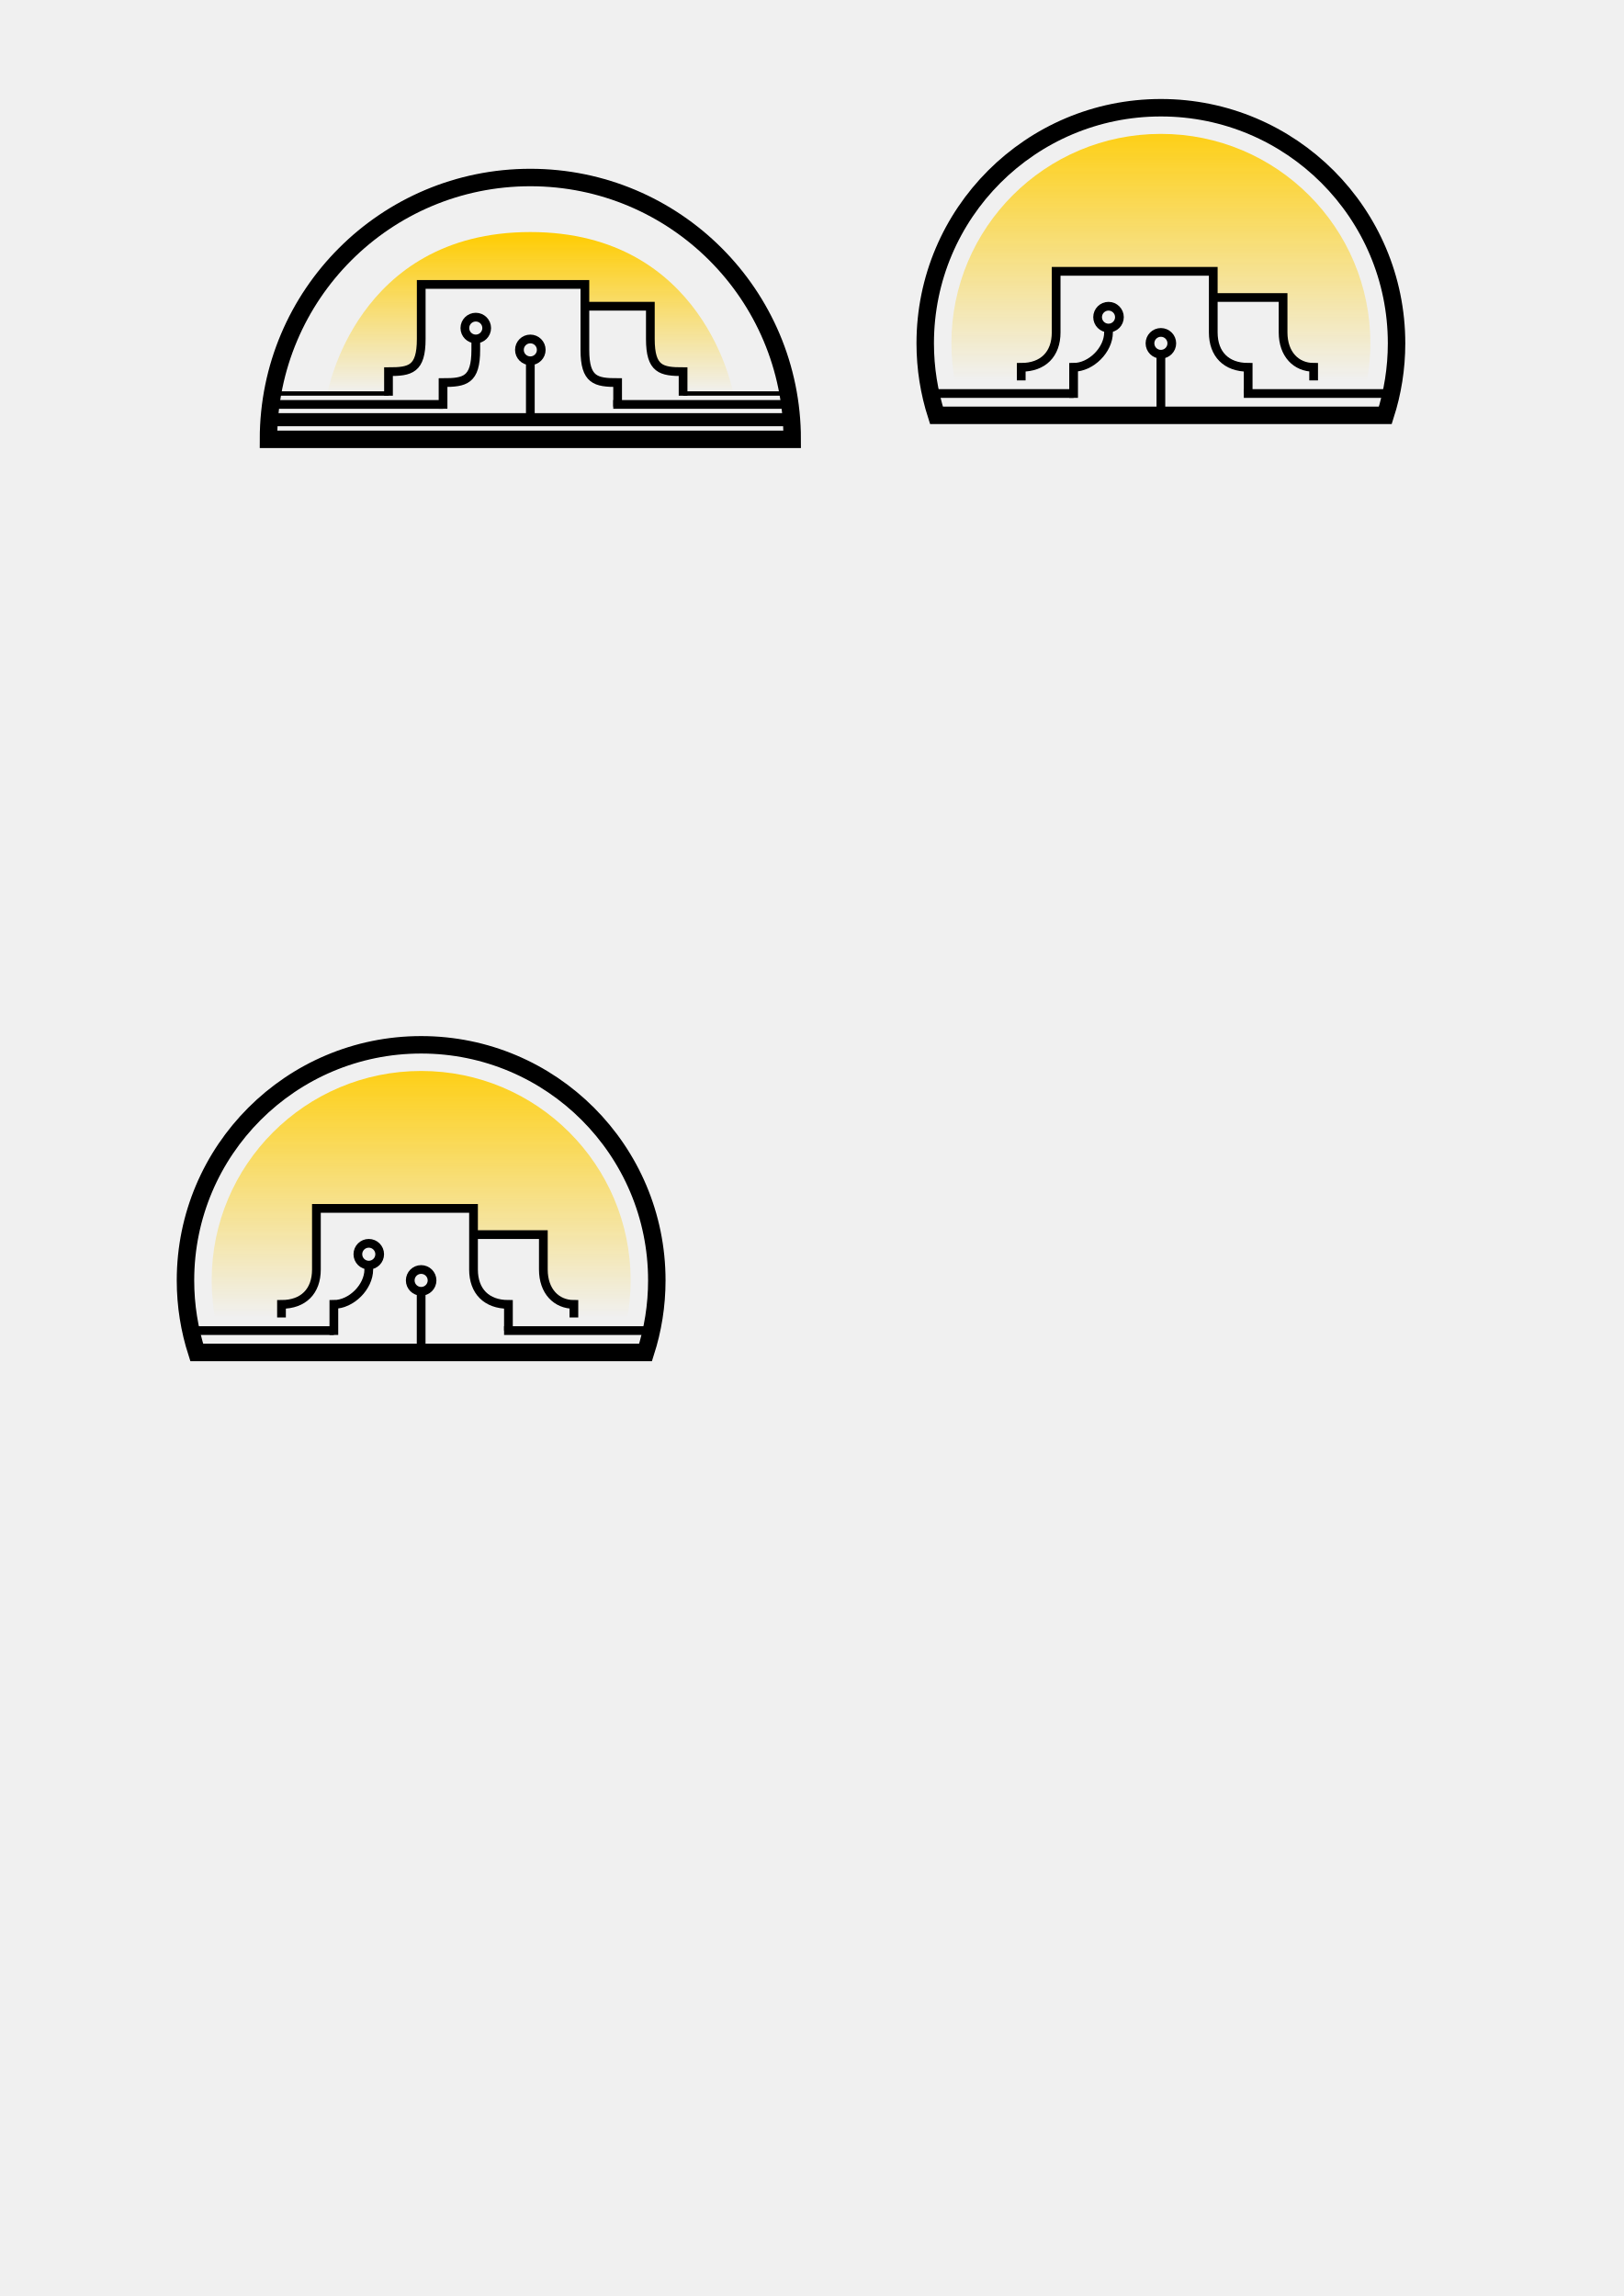
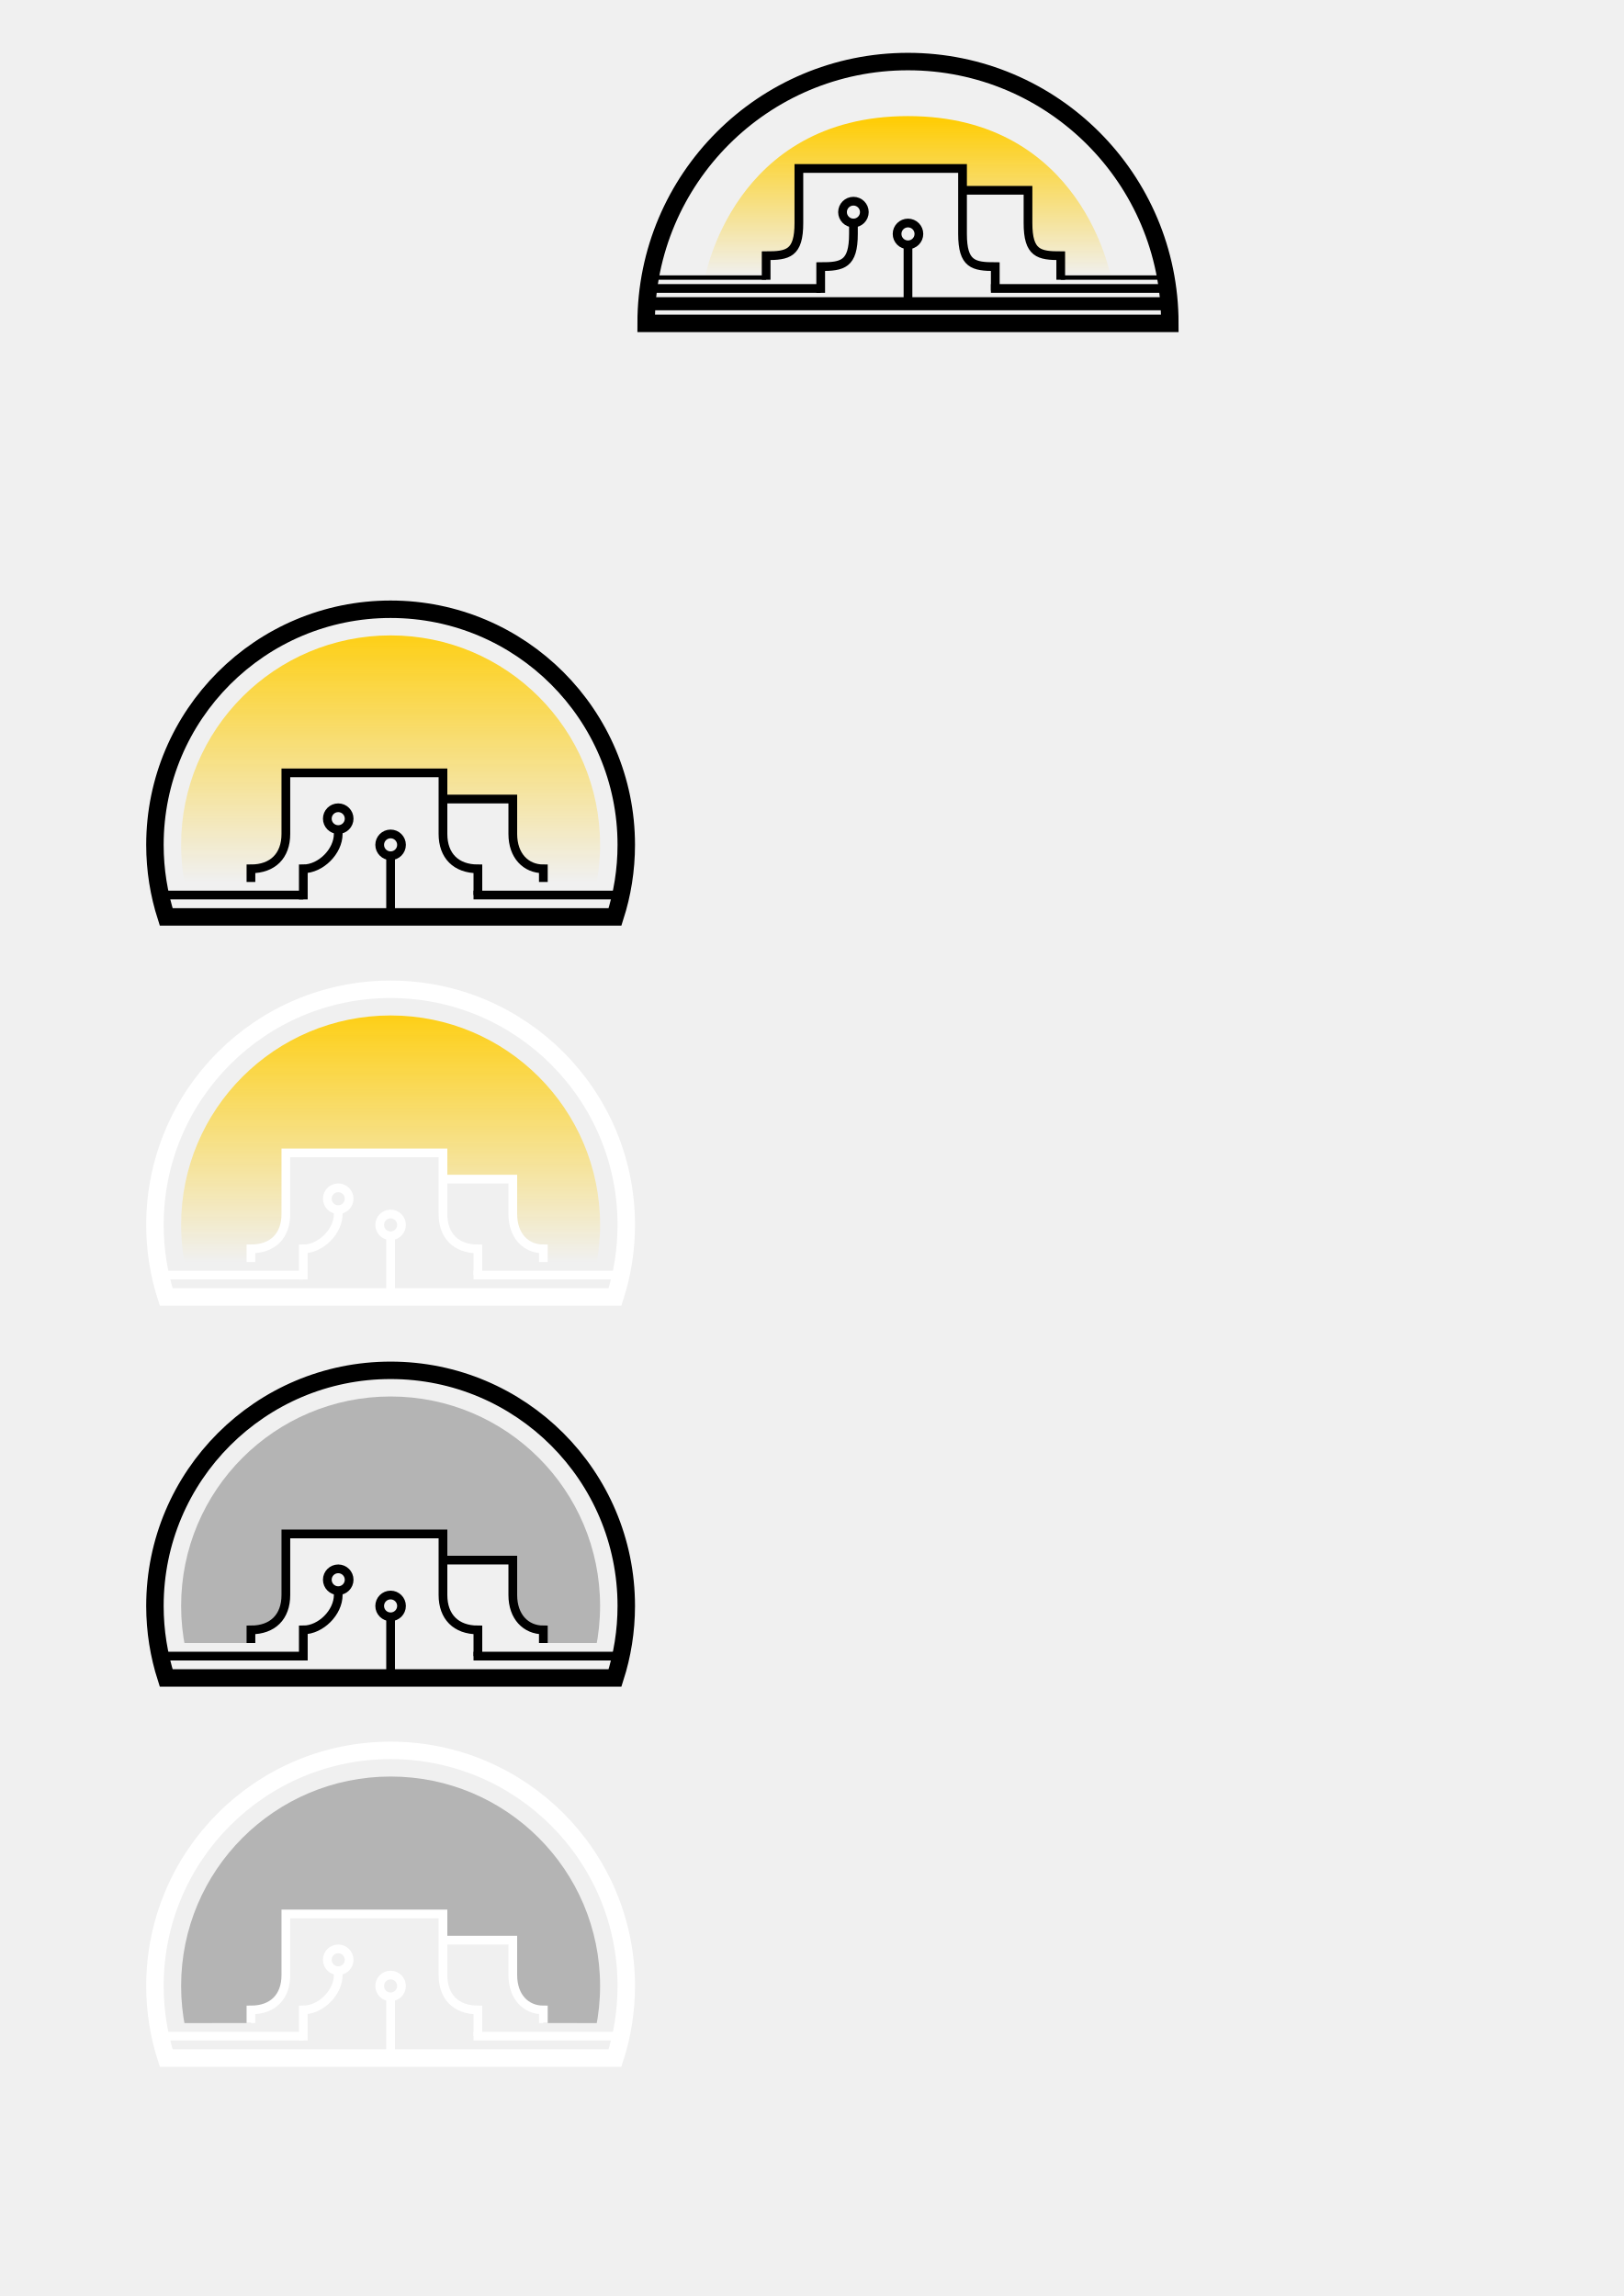
<svg xmlns="http://www.w3.org/2000/svg" xmlns:xlink="http://www.w3.org/1999/xlink" width="744.094" height="1052.362" id="svg2" version="1.1">
  <defs id="defs4">
    <linearGradient id="linearGradient5960">
      <stop style="stop-color:#ffcc00;stop-opacity:1;" offset="0" id="stop5962" />
      <stop style="stop-color:#ffcc00;stop-opacity:0;" offset="1" id="stop5964" />
    </linearGradient>
    <linearGradient id="linearGradient5333">
      <stop style="stop-color:#0c0234;stop-opacity:1;" offset="0" id="stop5351" />
      <stop style="stop-color:#536ed3;stop-opacity:1;" offset="0.3" id="stop5355" />
      <stop style="stop-color:#885f12;stop-opacity:1;" offset="1" id="stop5337" />
    </linearGradient>
    <linearGradient id="linearGradient3881">
      <stop style="stop-color:#686887;stop-opacity:0.498;" offset="0" id="stop3883" />
      <stop id="stop3885" offset="0.5" style="stop-color:#686887;stop-opacity:0.247;" />
      <stop id="stop3887" offset="1" style="stop-color:#686887;stop-opacity:0;" />
    </linearGradient>
    <linearGradient id="linearGradient3869">
      <stop id="stop3877" offset="0" style="stop-color:#686887;stop-opacity:0.498;" />
      <stop style="stop-color:#686887;stop-opacity:0.247;" offset="0.5" id="stop3879" />
      <stop style="stop-color:#686887;stop-opacity:0;" offset="1" id="stop3873" />
    </linearGradient>
    <linearGradient xlink:href="#linearGradient5333" id="linearGradient5343" x1="529.09" y1="376.847" x2="529.09" y2="496.847" gradientUnits="userSpaceOnUse" gradientTransform="translate(0.9099,0.5147226)" />
    <clipPath clipPathUnits="userSpaceOnUse" id="clipPath5813">
      <g id="g5815">
        <path style="font-size:medium;font-style:normal;font-variant:normal;font-weight:normal;font-stretch:normal;text-indent:0;text-align:start;text-decoration:none;line-height:normal;letter-spacing:normal;word-spacing:normal;text-transform:none;direction:ltr;block-progression:tb;writing-mode:lr-tb;text-anchor:start;baseline-shift:baseline;color:#000000;fill:#000000;fill-opacity:1;stroke:none;stroke-width:2;marker:none;visibility:visible;display:inline;overflow:visible;enable-background:accumulate;font-family:Sans;-inkscape-font-specification:Sans" d="m 358,425.375 0,2 0,25 c 0,4.667 -1.128,7.784 -3.156,9.812 -2.029,2.029 -5.177,3.188 -9.844,3.188 l -2,0 0,2 0,9 -53,0 0,2 53,0 2,0 2,0 0,-9.156 c 4.405,-0.315 8.075,-1.606 10.656,-4.188 C 360.628,462.06 362,457.708 362,452.375 l 0,-23 71,0 0,28 c 0,5.333 1.372,9.685 4.344,12.656 2.582,2.582 6.251,3.873 10.656,4.188 l 0,6.156 0,3 0,1 82,0 0,-4 -78,0 0,-8 0,-2 -2,0 c -4.667,0 -7.815,-1.159 -9.844,-3.188 C 438.128,465.159 437,462.042 437,457.375 l 0,-18 26,0 0,13 c 0,5.333 1.372,9.685 4.344,12.656 2.582,2.582 6.251,3.873 10.656,4.188 l 0,9.156 2,0 2,0 48,0 0,-2 -48,0 0,-9 0,-2 -2,0 c -4.667,0 -7.815,-1.159 -9.844,-3.188 C 468.128,460.159 467,457.042 467,452.375 l 0,-15 0,-2 -2,0 -28,0 0,-8 0,-2 -2,0 -75,0 -2,0 z m 27,15 c -3.842,0 -7,3.158 -7,7 0,3.144 2.127,5.815 5,6.688 l 0,3.312 c 0,4.667 -1.128,7.784 -3.156,9.812 -2.029,2.029 -5.177,3.188 -9.844,3.188 l -2,0 0,2 0,8 -78,0 0,4 78,0 2,0 2,0 0,-10.156 c 4.405,-0.315 8.075,-1.606 10.656,-4.188 C 385.628,467.06 387,462.708 387,457.375 l 0,-3.312 c 2.873,-0.873 5,-3.544 5,-6.688 0,-3.842 -3.158,-7 -7,-7 z m 0,4 c 1.681,0 3,1.319 3,3 0,1.681 -1.319,3 -3,3 -1.681,0 -3,-1.319 -3,-3 0,-1.681 1.319,-3 3,-3 z m 25,6 c -3.842,0 -7,3.158 -7,7 0,3.144 2.127,5.815 5,6.688 l 0,22.312 -118,0 0,6 240,0 0,-6 -118,0 0,-22.312 c 2.873,-0.873 5,-3.544 5,-6.688 0,-3.842 -3.158,-7 -7,-7 z m 0,4 c 1.681,0 3,1.319 3,3 0,1.681 -1.319,3 -3,3 -1.681,0 -3,-1.319 -3,-3 0,-1.681 1.319,-3 3,-3 z" id="path5817" />
      </g>
    </clipPath>
    <linearGradient xlink:href="#linearGradient5960-7" id="linearGradient3833-1" gradientUnits="userSpaceOnUse" gradientTransform="translate(15,-380)" x1="262" y1="487.362" x2="262" y2="561.362" />
    <linearGradient id="linearGradient5960-7">
      <stop style="stop-color:#ffcc00;stop-opacity:1;" offset="0" id="stop5962-4" />
      <stop style="stop-color:#ffcc00;stop-opacity:0;" offset="1" id="stop5964-0" />
    </linearGradient>
    <linearGradient id="linearGradient5960-7-8">
      <stop style="stop-color:#ffcc00;stop-opacity:1;" offset="0" id="stop5962-4-8" />
      <stop style="stop-color:#ffcc00;stop-opacity:0;" offset="1" id="stop5964-0-2" />
    </linearGradient>
    <linearGradient xlink:href="#linearGradient5960-7" id="linearGradient4173" gradientUnits="userSpaceOnUse" gradientTransform="translate(-165,-159.0128)" x1="262" y1="487.362" x2="262" y2="561.362" />
    <linearGradient xlink:href="#linearGradient5960-71" id="linearGradient4223-1" gradientUnits="userSpaceOnUse" gradientTransform="translate(-235,-446)" x1="262" y1="487.362" x2="262" y2="561.362" />
    <linearGradient id="linearGradient5960-71">
      <stop style="stop-color:#ffcc00;stop-opacity:1;" offset="0" id="stop5962-1" />
      <stop style="stop-color:#ffcc00;stop-opacity:0;" offset="1" id="stop5964-5" />
    </linearGradient>
    <linearGradient xlink:href="#linearGradient5960-2" id="linearGradient4223-9" gradientUnits="userSpaceOnUse" gradientTransform="translate(-235,-446)" x1="262" y1="487.362" x2="262" y2="561.362" />
    <linearGradient id="linearGradient5960-2">
      <stop style="stop-color:#ffcc00;stop-opacity:1;" offset="0" id="stop5962-7" />
      <stop style="stop-color:#ffcc00;stop-opacity:0;" offset="1" id="stop5964-9" />
    </linearGradient>
    <linearGradient xlink:href="#linearGradient5960-9" id="linearGradient4223-7" gradientUnits="userSpaceOnUse" gradientTransform="translate(-235,-446)" x1="262" y1="487.362" x2="262" y2="561.362" />
    <linearGradient id="linearGradient5960-9">
      <stop style="stop-color:#0054ff;stop-opacity:1;" offset="0" id="stop5962-3" />
      <stop style="stop-color:#ffda00;stop-opacity:0;" offset="1" id="stop5964-1" />
    </linearGradient>
    <linearGradient xlink:href="#linearGradient5960-2" id="linearGradient4753" x1="432" y1="57.375" x2="432" y2="182.375" gradientUnits="userSpaceOnUse" />
    <mask maskUnits="userSpaceOnUse" id="mask4776">
      <path d="m 636,165.362 a 96,96 0 1 1 -192,0 96,96 0 1 1 192,0 z" id="path4778" style="fill:#ffffff;fill-opacity:1;stroke:none" />
    </mask>
    <linearGradient xlink:href="#linearGradient5960" id="linearGradient4807" gradientUnits="userSpaceOnUse" gradientTransform="translate(-235,-446)" x1="262" y1="487.362" x2="262" y2="561.362" />
    <linearGradient xlink:href="#linearGradient5960-2" id="linearGradient4809" gradientUnits="userSpaceOnUse" x1="432" y1="57.375" x2="432" y2="182.375" />
    <linearGradient xlink:href="#linearGradient5960-2-7" id="linearGradient4809-0" gradientUnits="userSpaceOnUse" x1="432" y1="57.375" x2="432" y2="182.375" />
    <linearGradient id="linearGradient5960-2-7">
      <stop style="stop-color:#ffcc00;stop-opacity:1;" offset="0" id="stop5962-7-2" />
      <stop style="stop-color:#ffcc00;stop-opacity:0;" offset="1" id="stop5964-9-5" />
    </linearGradient>
    <mask maskUnits="userSpaceOnUse" id="mask4776-5">
      <path d="m 636,165.362 a 96,96 0 1 1 -192,0 96,96 0 1 1 192,0 z" id="path4778-2" style="fill:#ffffff;fill-opacity:1;stroke:none" />
    </mask>
+     <linearGradient xlink:href="#linearGradient5960-2-7" id="linearGradient3223" gradientUnits="userSpaceOnUse" x1="432" y1="57.375" x2="432" y2="182.375" />
+     <linearGradient xlink:href="#linearGradient5960-2-7-7" id="linearGradient3223-1" gradientUnits="userSpaceOnUse" x1="432" y1="57.375" x2="432" y2="182.375" />
+     <linearGradient id="linearGradient5960-2-7-7">
+       <stop style="stop-color:#ffcc00;stop-opacity:1;" offset="0" id="stop5962-7-2-4" />
+       <stop style="stop-color:#ffcc00;stop-opacity:0;" offset="1" id="stop5964-9-5-0" />
+     </linearGradient>
+     <mask maskUnits="userSpaceOnUse" id="mask4776-5-9">
+       <path d="m 636,165.362 a 96,96 0 1 1 -192,0 96,96 0 1 1 192,0 z" id="path4778-2-4" style="fill:#ffffff;fill-opacity:1;stroke:none" />
+     </mask>
+     <linearGradient xlink:href="#linearGradient5960-2-8" id="linearGradient4809-8" gradientUnits="userSpaceOnUse" x1="432" y1="57.375" x2="432" y2="182.375" />
+     <linearGradient id="linearGradient5960-2-8">
+       <stop style="stop-color:#ffcc00;stop-opacity:1;" offset="0" id="stop5962-7-24" />
+       <stop style="stop-color:#ffcc00;stop-opacity:0;" offset="1" id="stop5964-9-55" />
+     </linearGradient>
+     <mask maskUnits="userSpaceOnUse" id="mask4776-1">
+       <path d="m 636,165.362 a 96,96 0 1 1 -192,0 96,96 0 1 1 192,0 z" id="path4778-7" style="fill:#ffffff;fill-opacity:1;stroke:none" />
+     </mask>
+     <linearGradient xlink:href="#linearGradient5960-2-8" id="linearGradient3373" gradientUnits="userSpaceOnUse" x1="432" y1="57.375" x2="432" y2="182.375" />
+     <linearGradient xlink:href="#linearGradient5960-2-7-7" id="linearGradient3402" gradientUnits="userSpaceOnUse" x1="432" y1="57.375" x2="432" y2="182.375" />
+     <linearGradient xlink:href="#linearGradient5960-2-7" id="linearGradient3493" gradientUnits="userSpaceOnUse" x1="432" y1="57.375" x2="432" y2="182.375" />
+     <linearGradient xlink:href="#linearGradient5960-2-7-7" id="linearGradient3512" gradientUnits="userSpaceOnUse" x1="432" y1="57.375" x2="432" y2="182.375" />
+     <linearGradient xlink:href="#linearGradient5960-2-7-7" id="linearGradient3531" gradientUnits="userSpaceOnUse" x1="432" y1="57.375" x2="432" y2="182.375" />
+     <linearGradient xlink:href="#linearGradient5960-2-7" id="linearGradient3533" gradientUnits="userSpaceOnUse" x1="432" y1="57.375" x2="432" y2="182.375" />
+     <linearGradient xlink:href="#linearGradient5960-2-7-5" id="linearGradient3533-3" gradientUnits="userSpaceOnUse" x1="432" y1="57.375" x2="432" y2="182.375" />
+     <linearGradient id="linearGradient5960-2-7-5">
+       <stop style="stop-color:#ffcc00;stop-opacity:1;" offset="0" id="stop5962-7-2-1" />
+       <stop style="stop-color:#ffcc00;stop-opacity:0;" offset="1" id="stop5964-9-5-2" />
+     </linearGradient>
+     <mask maskUnits="userSpaceOnUse" id="mask4776-5-2">
+       <path d="m 636,165.362 a 96,96 0 1 1 -192,0 96,96 0 1 1 192,0 z" id="path4778-2-2" style="fill:#ffffff;fill-opacity:1;stroke:none" />
+     </mask>
+     <linearGradient xlink:href="#linearGradient5960-2-7-7-4" id="linearGradient3531-6" gradientUnits="userSpaceOnUse" x1="432" y1="57.375" x2="432" y2="182.375" />
+     <linearGradient id="linearGradient5960-2-7-7-4">
+       <stop style="stop-color:#ffcc00;stop-opacity:1;" offset="0" id="stop5962-7-2-4-0" />
+       <stop style="stop-color:#ffcc00;stop-opacity:0;" offset="1" id="stop5964-9-5-0-7" />
+     </linearGradient>
+     <mask maskUnits="userSpaceOnUse" id="mask4776-5-9-0">
+       <path d="m 636,165.362 a 96,96 0 1 1 -192,0 96,96 0 1 1 192,0 z" id="path4778-2-4-3" style="fill:#ffffff;fill-opacity:1;stroke:none" />
+     </mask>
+     <linearGradient xlink:href="#linearGradient5960-2-7-7" id="linearGradient4576" gradientUnits="userSpaceOnUse" x1="432" y1="57.375" x2="432" y2="182.375" />
+     <linearGradient xlink:href="#linearGradient5960-2-7" id="linearGradient4578" gradientUnits="userSpaceOnUse" x1="432" y1="57.375" x2="432" y2="182.375" />
  </defs>
  <g id="layer4" style="display:none">
    <path style="fill:#ffffff;fill-opacity:1;stroke:none;display:inline" d="m 310.601,423.518 -240.774,0 c 0,-66.488 53.899,-120.387 120.387,-120.387 66.488,0 120.387,53.899 120.387,120.387 z" id="path4159" />
  </g>
  <g id="layer5" style="display:none">
    <path style="fill:url(#linearGradient4173);fill-opacity:1;stroke:none;display:inline" d="m 97,402.349 c 0,0 13,-74 93,-74 80,0 93,74 93,74 l -23,0 0,-10 c -10,0 -15,0 -15,-14 l 0,-16 -30,0 0,-10 -75,0 0,26 c 0,14 -5,14 -15,14 l 0,10 z" id="path3932-8-9" />
  </g>
  <g id="layer2" style="display:inline">
-     <g id="g4792" transform="translate(123.0366,64.99998)">
+     <g id="g4792" transform="translate(296.103,11.85374)">
      <path id="path3932-8" d="m 27,115.362 c 0,0 13,-74 93,-74 80,0 93,74 93,74 l -23,0 0,-10 c -10,0 -15,0 -15,-14 l 0,-16 -30,0 0,-10 -75,0 0,26 c 0,14 -5,14 -15,14 l 0,10 z" style="fill:url(#linearGradient4807);fill-opacity:1;stroke:none;display:inline" />
      <path id="path3932" d="m 240,136.362 -240,0 C 0,70.088 53.726,16.362 120,16.362 c 66.274,0 120,53.726 120,120 z" style="fill:none;stroke:#000000;stroke-width:8;stroke-miterlimit:4;stroke-opacity:1;stroke-dasharray:none" />
      <path id="path3766" d="m 55,115.362 -55,0" style="fill:none;stroke:#000000;stroke-width:2;stroke-linecap:butt;stroke-linejoin:miter;stroke-miterlimit:4;stroke-opacity:1;stroke-dasharray:none" />
      <path id="path3766-1" d="m 80,120.362 -80,-1e-5" style="fill:none;stroke:#000000;stroke-width:4;stroke-linecap:butt;stroke-linejoin:miter;stroke-miterlimit:4;stroke-opacity:1;stroke-dasharray:none" />
      <path id="path3766-1-4" d="m 240,120.362 -82,1e-5" style="fill:none;stroke:#000000;stroke-width:4;stroke-linecap:butt;stroke-linejoin:miter;stroke-miterlimit:4;stroke-opacity:1;stroke-dasharray:none" />
      <path id="path3766-1-4-0" d="m 240,127.362 -240,0" style="fill:none;stroke:#000000;stroke-width:6;stroke-linecap:butt;stroke-linejoin:miter;stroke-miterlimit:4;stroke-opacity:1;stroke-dasharray:none" />
      <path id="path3772" d="m 160,121.362 0,-11 c -10,0 -15,-1 -15,-15 l 0,-30 -75,0 0,25 c 0,14 -5,15 -15,15 l 0,11" style="fill:none;stroke:#000000;stroke-width:4;stroke-linecap:butt;stroke-linejoin:miter;stroke-miterlimit:4;stroke-opacity:1;stroke-dasharray:none" />
      <path id="path2996" d="m 95,90.362 0,5 c 0,14 -5,15 -15,15 l 0,12" style="fill:none;stroke:#000000;stroke-width:4;stroke-linecap:butt;stroke-linejoin:miter;stroke-miterlimit:4;stroke-opacity:1;stroke-dasharray:none" />
      <path id="path2996-7" d="m 120,126.362 0,-27" style="fill:none;stroke:#000000;stroke-width:4;stroke-linecap:butt;stroke-linejoin:miter;stroke-miterlimit:4;stroke-opacity:1;stroke-dasharray:none" />
      <path transform="translate(-307.5,-354.5)" d="m 407.5,439.862 c 0,2.761 -2.239,5 -5,5 -2.761,0 -5,-2.239 -5,-5 0,-2.761 2.239,-5 5,-5 2.761,0 5,2.239 5,5 z" id="path3868" style="fill:none;stroke:#000000;stroke-width:4;stroke-miterlimit:4;stroke-opacity:1;stroke-dasharray:none" />
      <path transform="translate(-282.5,-344.5)" d="m 407.5,439.862 c 0,2.761 -2.239,5 -5,5 -2.761,0 -5,-2.239 -5,-5 0,-2.761 2.239,-5 5,-5 2.761,0 5,2.239 5,5 z" id="path3868-9" style="fill:none;stroke:#000000;stroke-width:4;stroke-miterlimit:4;stroke-opacity:1;stroke-dasharray:none" />
      <path id="path3772-8" d="m 190,116.362 0,-11 c -10,0 -15,-1 -15,-15 l 0,-15 -30,-1e-5" style="fill:none;stroke:#000000;stroke-width:4;stroke-linecap:butt;stroke-linejoin:miter;stroke-miterlimit:4;stroke-opacity:1;stroke-dasharray:none" />
      <path id="path4115" d="m 240,115.362 -50,1e-5" style="fill:none;stroke:#000000;stroke-width:2;stroke-linecap:butt;stroke-linejoin:miter;stroke-miterlimit:4;stroke-opacity:1;stroke-dasharray:none" />
    </g>
-     <g id="g4780" transform="translate(90,24.00001)">
-       <path transform="translate(-98,-32.00001)" mask="url(#mask4776)" id="path4714" d="m 540,57.375 c -59.647,0 -108,48.353 -108,108 0,5.789 0.467,11.457 1.344,17 L 476,182.362 l 0,-6 c 10,0 16,-6 16,-16 l 0,-28 72,0 0,12 32,0 0,16 c 0,10 6,16 14,16 l 0,6 36.656,0.013 c 0.877,-5.543 1.344,-11.211 1.344,-17 0,-59.647 -48.353,-108 -108,-108 z" style="fill:url(#linearGradient4809);fill-opacity:1;stroke:none" />
-       <path id="path4347" d="m 442,25.375 c -59.647,0 -108,48.353 -108,108 0,11.519 1.817,22.591 5.156,33 l 205.688,0 C 548.183,155.966 550,144.894 550,133.375 550,73.728 501.647,25.375 442,25.375 z" style="fill:none;stroke:#000000;stroke-width:8;stroke-linecap:butt;stroke-miterlimit:4;stroke-opacity:1" />
-       <path id="path3766-1-5" d="m 402,156.362 -68,-1e-5" style="fill:none;stroke:#000000;stroke-width:4;stroke-linecap:butt;stroke-linejoin:miter;stroke-miterlimit:4;stroke-opacity:1;stroke-dasharray:none;display:inline" />
-       <path id="path3766-1-4-02" d="m 550,156.362 -70,1e-5" style="fill:none;stroke:#000000;stroke-width:4;stroke-linecap:butt;stroke-linejoin:miter;stroke-miterlimit:4;stroke-opacity:1;stroke-dasharray:none;display:inline" />
-       <path id="path3772-6" d="m 482,156.362 0,-12 c -10,0 -16,-6 -16,-16 l 0,-28 -72,0 0,28 c 0,10 -6,16 -16,16 l 0,6" style="fill:none;stroke:#000000;stroke-width:4;stroke-linecap:butt;stroke-linejoin:miter;stroke-miterlimit:4;stroke-opacity:1;stroke-dasharray:none;display:inline" />
-       <path id="path2996-0" d="m 418,126.362 0,2 c 0,8 -8,16 -16,16 l 0,14" style="fill:none;stroke:#000000;stroke-width:4;stroke-linecap:butt;stroke-linejoin:miter;stroke-miterlimit:4;stroke-opacity:1;stroke-dasharray:none;display:inline" />
-       <path id="path2996-7-2" d="m 442,163.362 0,-25" style="fill:none;stroke:#000000;stroke-width:4;stroke-linecap:butt;stroke-linejoin:miter;stroke-miterlimit:4;stroke-opacity:1;stroke-dasharray:none;display:inline" />
-       <path transform="translate(15.5,-318.5)" d="m 407.5,439.862 c 0,2.761 -2.239,5 -5,5 -2.761,0 -5,-2.239 -5,-5 0,-2.761 2.239,-5 5,-5 2.761,0 5,2.239 5,5 z" id="path3868-4" style="fill:none;stroke:#000000;stroke-width:4;stroke-miterlimit:4;stroke-opacity:1;stroke-dasharray:none;display:inline" />
-       <path transform="translate(39.5,-306.5)" d="m 407.5,439.862 c 0,2.761 -2.239,5 -5,5 -2.761,0 -5,-2.239 -5,-5 0,-2.761 2.239,-5 5,-5 2.761,0 5,2.239 5,5 z" id="path3868-9-8" style="fill:none;stroke:#000000;stroke-width:4;stroke-miterlimit:4;stroke-opacity:1;stroke-dasharray:none;display:inline" />
-       <path id="path3772-8-6" d="m 512,150.362 0,-6 c -8,0 -14,-6 -14,-16 l 0,-16 -31,0" style="fill:none;stroke:#000000;stroke-width:4;stroke-linecap:butt;stroke-linejoin:miter;stroke-miterlimit:4;stroke-opacity:1;stroke-dasharray:none;display:inline" />
-     </g>
-     <g style="display:inline" id="g4780-1" transform="translate(-249,453.5077)">
-       <path transform="translate(-98,-32.00001)" mask="url(#mask4776-5)" id="path4714-4" d="m 540,57.375 c -59.647,0 -108,48.353 -108,108 0,5.789 0.467,11.457 1.344,17 L 476,182.362 l 0,-6 c 10,0 16,-6 16,-16 l 0,-28 72,0 0,12 32,0 0,16 c 0,10 6,16 14,16 l 0,6 36.656,0.013 c 0.877,-5.543 1.344,-11.211 1.344,-17 0,-59.647 -48.353,-108 -108,-108 z" style="fill:url(#linearGradient4809-0);fill-opacity:1;stroke:none" />
-       <path id="path4347-8" d="m 442,25.375 c -59.647,0 -108,48.353 -108,108 0,11.519 1.817,22.591 5.156,33 l 205.688,0 C 548.183,155.966 550,144.894 550,133.375 550,73.728 501.647,25.375 442,25.375 z" style="fill:none;stroke:#000000;stroke-width:8;stroke-linecap:butt;stroke-miterlimit:4;stroke-opacity:1" />
-       <path id="path3766-1-5-6" d="m 402,156.362 -68,-1e-5" style="fill:none;stroke:#000000;stroke-width:4;stroke-linecap:butt;stroke-linejoin:miter;stroke-miterlimit:4;stroke-opacity:1;stroke-dasharray:none;display:inline" />
-       <path id="path3766-1-4-02-4" d="m 550,156.362 -70,1e-5" style="fill:none;stroke:#000000;stroke-width:4;stroke-linecap:butt;stroke-linejoin:miter;stroke-miterlimit:4;stroke-opacity:1;stroke-dasharray:none;display:inline" />
-       <path id="path3772-6-6" d="m 482,156.362 0,-12 c -10,0 -16,-6 -16,-16 l 0,-28 -72,0 0,28 c 0,10 -6,16 -16,16 l 0,6" style="fill:none;stroke:#000000;stroke-width:4;stroke-linecap:butt;stroke-linejoin:miter;stroke-miterlimit:4;stroke-opacity:1;stroke-dasharray:none;display:inline" />
-       <path id="path2996-0-8" d="m 418,126.362 0,2 c 0,8 -8,16 -16,16 l 0,14" style="fill:none;stroke:#000000;stroke-width:4;stroke-linecap:butt;stroke-linejoin:miter;stroke-miterlimit:4;stroke-opacity:1;stroke-dasharray:none;display:inline" />
-       <path id="path2996-7-2-9" d="m 442,163.362 0,-25" style="fill:none;stroke:#000000;stroke-width:4;stroke-linecap:butt;stroke-linejoin:miter;stroke-miterlimit:4;stroke-opacity:1;stroke-dasharray:none;display:inline" />
-       <path transform="translate(15.5,-318.5)" d="m 407.5,439.862 c 0,2.761 -2.239,5 -5,5 -2.761,0 -5,-2.239 -5,-5 0,-2.761 2.239,-5 5,-5 2.761,0 5,2.239 5,5 z" id="path3868-4-8" style="fill:none;stroke:#000000;stroke-width:4;stroke-miterlimit:4;stroke-opacity:1;stroke-dasharray:none;display:inline" />
-       <path transform="translate(39.5,-306.5)" d="m 407.5,439.862 c 0,2.761 -2.239,5 -5,5 -2.761,0 -5,-2.239 -5,-5 0,-2.761 2.239,-5 5,-5 2.761,0 5,2.239 5,5 z" id="path3868-9-8-3" style="fill:none;stroke:#000000;stroke-width:4;stroke-miterlimit:4;stroke-opacity:1;stroke-dasharray:none;display:inline" />
-       <path id="path3772-8-6-5" d="m 512,150.362 0,-6 c -8,0 -14,-6 -14,-16 l 0,-16 -31,0" style="fill:none;stroke:#000000;stroke-width:4;stroke-linecap:butt;stroke-linejoin:miter;stroke-miterlimit:4;stroke-opacity:1;stroke-dasharray:none;display:inline" />
-     </g>
+     <g id="g4519" transform="translate(0,9.654571)">
+       <g transform="translate(1e-4,-335.2056)" id="g3431">
+         <path style="fill:url(#linearGradient4576);fill-opacity:1;stroke:none" d="m 540,57.375 c -59.647,0 -108,48.353 -108,108 0,5.789 0.467,11.457 1.344,17 L 476,182.362 l 0,-6 c 10,0 16,-6 16,-16 l 0,-28 72,0 0,12 32,0 0,16 c 0,10 6,16 14,16 l 0,6 36.656,0.013 c 0.877,-5.543 1.344,-11.211 1.344,-17 0,-59.647 -48.353,-108 -108,-108 z" id="path4714-4-8" mask="url(#mask4776-5-9)" transform="translate(-361,721.6184)" />
+         <path style="fill:none;stroke:#ffffff;stroke-width:8;stroke-linecap:butt;stroke-miterlimit:4;stroke-opacity:1" d="m 179,778.993 c -59.647,0 -108,48.353 -108,108 0,11.519 1.817,22.591 5.156,33 l 205.688,0 c 3.34,-10.409 5.156,-21.481 5.156,-33 0,-59.647 -48.353,-108 -108,-108 z" id="path4347-8-5" />
+         <path style="fill:none;stroke:#ffffff;stroke-width:4;stroke-linecap:butt;stroke-linejoin:miter;stroke-miterlimit:4;stroke-opacity:1;stroke-dasharray:none;display:inline" d="m 139,909.981 -68,-10e-6" id="path3766-1-5-6-7" />
+         <path style="fill:none;stroke:#ffffff;stroke-width:4;stroke-linecap:butt;stroke-linejoin:miter;stroke-miterlimit:4;stroke-opacity:1;stroke-dasharray:none;display:inline" d="m 287,909.981 -70,10e-6" id="path3766-1-4-02-4-6" />
+         <path style="fill:none;stroke:#ffffff;stroke-width:4;stroke-linecap:butt;stroke-linejoin:miter;stroke-miterlimit:4;stroke-opacity:1;stroke-dasharray:none;display:inline" d="m 219,909.981 0,-12 c -10,0 -16,-6 -16,-16 l 0,-28 -72,0 0,28 c 0,10 -6,16 -16,16 l 0,6" id="path3772-6-6-1" />
+         <path style="fill:none;stroke:#ffffff;stroke-width:4;stroke-linecap:butt;stroke-linejoin:miter;stroke-miterlimit:4;stroke-opacity:1;stroke-dasharray:none;display:inline" d="m 155,879.981 0,2 c 0,8 -8,16 -16,16 l 0,14" id="path2996-0-8-8" />
+         <path style="fill:none;stroke:#ffffff;stroke-width:4;stroke-linecap:butt;stroke-linejoin:miter;stroke-miterlimit:4;stroke-opacity:1;stroke-dasharray:none;display:inline" d="m 179,916.981 0,-25" id="path2996-7-2-9-9" />
+         <path style="fill:none;stroke:#ffffff;stroke-width:4;stroke-miterlimit:4;stroke-opacity:1;stroke-dasharray:none;display:inline" id="path3868-4-8-2" d="m 407.5,439.862 c 0,2.761 -2.239,5 -5,5 -2.761,0 -5,-2.239 -5,-5 0,-2.761 2.239,-5 5,-5 2.761,0 5,2.239 5,5 z" transform="translate(-247.5,435.1184)" />
+         <path style="fill:none;stroke:#ffffff;stroke-width:4;stroke-miterlimit:4;stroke-opacity:1;stroke-dasharray:none;display:inline" id="path3868-9-8-3-7" d="m 407.5,439.862 c 0,2.761 -2.239,5 -5,5 -2.761,0 -5,-2.239 -5,-5 0,-2.761 2.239,-5 5,-5 2.761,0 5,2.239 5,5 z" transform="translate(-223.5,447.1184)" />
+         <path style="fill:none;stroke:#ffffff;stroke-width:4;stroke-linecap:butt;stroke-linejoin:miter;stroke-miterlimit:4;stroke-opacity:1;stroke-dasharray:none;display:inline" d="m 249,903.981 0,-6 c -8,0 -14,-6 -14,-16 l 0,-16 -31,0" id="path3772-8-6-5-9" />
+       </g>
+       <flowRoot transform="matrix(0.894911,0,0,0.894911,116.8324,104.2568)" style="font-size:40px;font-style:normal;font-weight:normal;line-height:125%;letter-spacing:0px;word-spacing:0px;fill:#ffffff;fill-opacity:1;stroke:#ffffff;font-family:Sans" id="flowRoot4011-5" xml:space="preserve">
+         <flowRegion id="flowRegion4013-4">
+           <rect style="fill:#ffffff;stroke:#ffffff" y="402.362" x="221.5" height="227.373" width="456.788" id="rect4015-3" />
+         </flowRegion>
+         <flowPara style="font-size:54px;font-style:normal;font-variant:normal;font-weight:bold;font-stretch:normal;line-height:90%;letter-spacing:-1px;word-spacing:0px;fill:#ffffff;stroke:#ffffff;font-family:Consolas;-inkscape-font-specification:Consolas Bold" id="flowPara4017-1">Mesa</flowPara>
+         <flowPara id="flowPara4021-2" style="font-size:54px;font-style:normal;font-variant:normal;font-weight:bold;font-stretch:normal;line-height:90%;letter-spacing:-1px;word-spacing:0px;fill:#ffffff;stroke:#ffffff;font-family:Consolas;-inkscape-font-specification:Consolas Bold">Robotics</flowPara>
+         <flowPara id="flowPara4019-3" style="font-size:54px;font-style:normal;font-variant:normal;font-weight:bold;font-stretch:normal;line-height:90%;letter-spacing:-1px;word-spacing:0px;fill:#ffffff;stroke:#ffffff;font-family:Consolas;-inkscape-font-specification:Consolas Bold">Organization</flowPara>
+       </flowRoot>
+     </g>
+     <g id="g4557">
+       <g transform="translate(1e-4,0)" id="g4488">
+         <path style="fill:#000000;fill-opacity:0.251;stroke:none" d="m 540,57.375 c -59.647,0 -108,48.353 -108,108 0,5.789 0.467,11.457 1.344,17 L 476,182.362 l 0,-6 c 10,0 16,-6 16,-16 l 0,-28 72,0 0,12 32,0 0,16 c 0,10 6,16 14,16 l 0,6 36.656,0.013 c 0.877,-5.543 1.344,-11.211 1.344,-17 0,-59.647 -48.353,-108 -108,-108 z" id="path4714-4-8-0" mask="url(#mask4776-5-9-0)" transform="translate(-361,744.904)" />
+         <path style="fill:none;stroke:#ffffff;stroke-width:8;stroke-linecap:butt;stroke-miterlimit:4;stroke-opacity:1" d="m 179,802.279 c -59.647,0 -108,48.353 -108,108 0,11.519 1.817,22.591 5.156,33 l 205.688,0 c 3.34,-10.409 5.156,-21.481 5.156,-33 0,-59.647 -48.353,-108 -108,-108 z" id="path4347-8-5-0" />
+         <path style="fill:none;stroke:#ffffff;stroke-width:4;stroke-linecap:butt;stroke-linejoin:miter;stroke-miterlimit:4;stroke-opacity:1;stroke-dasharray:none;display:inline" d="m 139,933.266 -68,-10e-6" id="path3766-1-5-6-7-5" />
+         <path style="fill:none;stroke:#ffffff;stroke-width:4;stroke-linecap:butt;stroke-linejoin:miter;stroke-miterlimit:4;stroke-opacity:1;stroke-dasharray:none;display:inline" d="m 287,933.266 -70,10e-6" id="path3766-1-4-02-4-6-3" />
+         <path style="fill:none;stroke:#ffffff;stroke-width:4;stroke-linecap:butt;stroke-linejoin:miter;stroke-miterlimit:4;stroke-opacity:1;stroke-dasharray:none;display:inline" d="m 219,933.266 0,-12 c -10,0 -16,-6 -16,-16 l 0,-28 -72,0 0,28 c 0,10 -6,16 -16,16 l 0,6" id="path3772-6-6-1-1" />
+         <path style="fill:none;stroke:#ffffff;stroke-width:4;stroke-linecap:butt;stroke-linejoin:miter;stroke-miterlimit:4;stroke-opacity:1;stroke-dasharray:none;display:inline" d="m 155,903.266 0,2 c 0,8 -8,16 -16,16 l 0,14" id="path2996-0-8-8-0" />
+         <path style="fill:none;stroke:#ffffff;stroke-width:4;stroke-linecap:butt;stroke-linejoin:miter;stroke-miterlimit:4;stroke-opacity:1;stroke-dasharray:none;display:inline" d="m 179,940.266 0,-25" id="path2996-7-2-9-9-6" />
+         <path style="fill:none;stroke:#ffffff;stroke-width:4;stroke-miterlimit:4;stroke-opacity:1;stroke-dasharray:none;display:inline" id="path3868-4-8-2-7" d="m 407.5,439.862 c 0,2.761 -2.239,5 -5,5 -2.761,0 -5,-2.239 -5,-5 0,-2.761 2.239,-5 5,-5 2.761,0 5,2.239 5,5 z" transform="translate(-247.5,458.404)" />
+         <path style="fill:none;stroke:#ffffff;stroke-width:4;stroke-miterlimit:4;stroke-opacity:1;stroke-dasharray:none;display:inline" id="path3868-9-8-3-7-5" d="m 407.5,439.862 c 0,2.761 -2.239,5 -5,5 -2.761,0 -5,-2.239 -5,-5 0,-2.761 2.239,-5 5,-5 2.761,0 5,2.239 5,5 z" transform="translate(-223.5,470.404)" />
+         <path style="fill:none;stroke:#ffffff;stroke-width:4;stroke-linecap:butt;stroke-linejoin:miter;stroke-miterlimit:4;stroke-opacity:1;stroke-dasharray:none;display:inline" d="m 249,927.266 0,-6 c -8,0 -14,-6 -14,-16 l 0,-16 -31,0" id="path3772-8-6-5-9-0" />
+       </g>
+       <flowRoot transform="matrix(0.894911,0,0,0.894911,116.8324,462.748)" style="font-size:40px;font-style:normal;font-weight:normal;line-height:125%;letter-spacing:0px;word-spacing:0px;fill:#ffffff;fill-opacity:1;stroke:#ffffff;display:inline;font-family:Sans" id="flowRoot4011-5-0" xml:space="preserve">
+         <flowRegion id="flowRegion4013-4-4">
+           <rect style="fill:#ffffff;stroke:#ffffff" y="402.362" x="221.5" height="227.373" width="456.788" id="rect4015-3-5" />
+         </flowRegion>
+         <flowPara style="font-size:54px;font-style:normal;font-variant:normal;font-weight:bold;font-stretch:normal;line-height:90%;letter-spacing:-1px;word-spacing:0px;fill:#ffffff;stroke:#ffffff;font-family:Consolas;-inkscape-font-specification:Consolas Bold" id="flowPara4017-1-4">Mesa</flowPara>
+         <flowPara id="flowPara4021-2-9" style="font-size:54px;font-style:normal;font-variant:normal;font-weight:bold;font-stretch:normal;line-height:90%;letter-spacing:-1px;word-spacing:0px;fill:#ffffff;stroke:#ffffff;font-family:Consolas;-inkscape-font-specification:Consolas Bold">Robotics</flowPara>
+         <flowPara id="flowPara4019-3-5" style="font-size:54px;font-style:normal;font-variant:normal;font-weight:bold;font-stretch:normal;line-height:90%;letter-spacing:-1px;word-spacing:0px;fill:#ffffff;stroke:#ffffff;font-family:Consolas;-inkscape-font-specification:Consolas Bold">Organization</flowPara>
+       </flowRoot>
+     </g>
+     <g id="g4538" transform="translate(0,-9.654587)">
+       <g transform="translate(1e-4,0)" id="g4476">
+         <path style="fill:#000000;fill-opacity:0.251;stroke:none" d="m 540,57.375 c -59.647,0 -108,48.353 -108,108 0,5.789 0.467,11.457 1.344,17 L 476,182.362 l 0,-6 c 10,0 16,-6 16,-16 l 0,-28 72,0 0,12 32,0 0,16 c 0,10 6,16 14,16 l 0,6 36.656,0.013 c 0.877,-5.543 1.344,-11.211 1.344,-17 0,-59.647 -48.353,-108 -108,-108 z" id="path4714-4-4" mask="url(#mask4776-5-2)" transform="translate(-361,580.364)" />
+         <path style="fill:none;stroke:#000000;stroke-width:8;stroke-linecap:butt;stroke-miterlimit:4;stroke-opacity:1" d="m 179,637.739 c -59.647,0 -108,48.353 -108,108 0,11.519 1.817,22.591 5.156,33 l 205.688,0 c 3.34,-10.409 5.156,-21.481 5.156,-33 0,-59.647 -48.353,-108 -108,-108 z" id="path4347-8-8" />
+         <path style="fill:none;stroke:#000000;stroke-width:4;stroke-linecap:butt;stroke-linejoin:miter;stroke-miterlimit:4;stroke-opacity:1;stroke-dasharray:none;display:inline" d="m 139,768.726 -68,-10e-6" id="path3766-1-5-6-2" />
+         <path style="fill:none;stroke:#000000;stroke-width:4;stroke-linecap:butt;stroke-linejoin:miter;stroke-miterlimit:4;stroke-opacity:1;stroke-dasharray:none;display:inline" d="m 287,768.726 -70,10e-6" id="path3766-1-4-02-4-1" />
+         <path style="fill:none;stroke:#000000;stroke-width:4;stroke-linecap:butt;stroke-linejoin:miter;stroke-miterlimit:4;stroke-opacity:1;stroke-dasharray:none;display:inline" d="m 219,768.726 0,-12 c -10,0 -16,-6 -16,-16 l 0,-28 -72,0 0,28 c 0,10 -6,16 -16,16 l 0,6" id="path3772-6-6-6" />
+         <path style="fill:none;stroke:#000000;stroke-width:4;stroke-linecap:butt;stroke-linejoin:miter;stroke-miterlimit:4;stroke-opacity:1;stroke-dasharray:none;display:inline" d="m 155,738.726 0,2 c 0,8 -8,16 -16,16 l 0,14" id="path2996-0-8-83" />
+         <path style="fill:none;stroke:#000000;stroke-width:4;stroke-linecap:butt;stroke-linejoin:miter;stroke-miterlimit:4;stroke-opacity:1;stroke-dasharray:none;display:inline" d="m 179,775.726 0,-25" id="path2996-7-2-9-1" />
+         <path style="fill:none;stroke:#000000;stroke-width:4;stroke-miterlimit:4;stroke-opacity:1;stroke-dasharray:none;display:inline" id="path3868-4-8-4" d="m 407.5,439.862 c 0,2.761 -2.239,5 -5,5 -2.761,0 -5,-2.239 -5,-5 0,-2.761 2.239,-5 5,-5 2.761,0 5,2.239 5,5 z" transform="translate(-247.5,293.8639)" />
+         <path style="fill:none;stroke:#000000;stroke-width:4;stroke-miterlimit:4;stroke-opacity:1;stroke-dasharray:none;display:inline" id="path3868-9-8-3-8" d="m 407.5,439.862 c 0,2.761 -2.239,5 -5,5 -2.761,0 -5,-2.239 -5,-5 0,-2.761 2.239,-5 5,-5 2.761,0 5,2.239 5,5 z" transform="translate(-223.5,305.8639)" />
+         <path style="fill:none;stroke:#000000;stroke-width:4;stroke-linecap:butt;stroke-linejoin:miter;stroke-miterlimit:4;stroke-opacity:1;stroke-dasharray:none;display:inline" d="m 249,762.726 0,-6 c -8,0 -14,-6 -14,-16 l 0,-16 -31,0" id="path3772-8-6-5-4" />
+       </g>
+       <flowRoot transform="matrix(0.894911,0,0,0.894911,116.8324,298.208)" style="font-size:40px;font-style:normal;font-weight:normal;line-height:125%;letter-spacing:0px;word-spacing:0px;fill:#000000;fill-opacity:1;stroke:none;display:inline;font-family:Sans" id="flowRoot4011-9" xml:space="preserve">
+         <flowRegion id="flowRegion4013-2">
+           <rect y="402.362" x="221.5" height="227.373" width="456.788" id="rect4015-0" />
+         </flowRegion>
+         <flowPara style="font-size:54px;font-style:normal;font-variant:normal;font-weight:bold;font-stretch:normal;line-height:90%;letter-spacing:-1px;word-spacing:0px;font-family:Consolas;-inkscape-font-specification:Consolas Bold" id="flowPara4017-7">Mesa</flowPara>
+         <flowPara id="flowPara4021-0" style="font-size:54px;font-style:normal;font-variant:normal;font-weight:bold;font-stretch:normal;line-height:90%;letter-spacing:-1px;word-spacing:0px;font-family:Consolas;-inkscape-font-specification:Consolas Bold">Robotics</flowPara>
+         <flowPara id="flowPara4019-6" style="font-size:54px;font-style:normal;font-variant:normal;font-weight:bold;font-stretch:normal;line-height:90%;letter-spacing:-1px;word-spacing:0px;font-family:Consolas;-inkscape-font-specification:Consolas Bold">Organization</flowPara>
+       </flowRoot>
+     </g>
+     <flowRoot xml:space="preserve" id="flowRoot4580" style="font-size:40px;font-style:normal;font-weight:normal;line-height:125%;letter-spacing:0px;word-spacing:0px;fill:#000000;fill-opacity:1;stroke:none;font-family:Sans" transform="translate(-5.933584,4.000005)">
+       <flowRegion id="flowRegion4582">
+         <rect id="rect4584" width="197" height="136" x="71" y="56.362" />
+       </flowRegion>
+       <flowPara id="flowPara4586">Original</flowPara>
+       <flowPara id="flowPara4588">prototype:</flowPara>
+     </flowRoot>
  </g>
  <g id="layer3" style="display:inline">
-     <flowRoot xml:space="preserve" id="flowRoot4011" style="font-size:40px;font-style:normal;font-weight:normal;line-height:125%;letter-spacing:0px;word-spacing:0px;fill:#000000;fill-opacity:1;stroke:none;font-family:Sans" transform="matrix(0.894911,0,0,0.894911,130.8323,139.3517)">
-       <flowRegion id="flowRegion4013">
-         <rect id="rect4015" width="456.788" height="227.373" x="221.5" y="402.362" />
-       </flowRegion>
-       <flowPara id="flowPara4017" style="font-size:54px;font-style:normal;font-variant:normal;font-weight:bold;font-stretch:normal;line-height:90%;letter-spacing:-1px;word-spacing:0px;font-family:Consolas;-inkscape-font-specification:Consolas Bold">Mesa</flowPara>
-       <flowPara style="font-size:54px;font-style:normal;font-variant:normal;font-weight:bold;font-stretch:normal;line-height:90%;letter-spacing:-1px;word-spacing:0px;font-family:Consolas;-inkscape-font-specification:Consolas Bold" id="flowPara4021">Robotics</flowPara>
-       <flowPara style="font-size:54px;font-style:normal;font-variant:normal;font-weight:bold;font-stretch:normal;line-height:90%;letter-spacing:-1px;word-spacing:0px;font-family:Consolas;-inkscape-font-specification:Consolas Bold" id="flowPara4019">Organization</flowPara>
-     </flowRoot>
+     <g id="g4500" transform="translate(0,-1.5258789e-5)">
+       <g transform="translate(-262.9999,253.8727)" id="g4780-1" style="display:inline">
+         <path style="fill:url(#linearGradient4578);fill-opacity:1;stroke:none" d="m 540,57.375 c -59.647,0 -108,48.353 -108,108 0,5.789 0.467,11.457 1.344,17 L 476,182.362 l 0,-6 c 10,0 16,-6 16,-16 l 0,-28 72,0 0,12 32,0 0,16 c 0,10 6,16 14,16 l 0,6 36.656,0.013 c 0.877,-5.543 1.344,-11.211 1.344,-17 0,-59.647 -48.353,-108 -108,-108 z" id="path4714-4" mask="url(#mask4776-5)" transform="translate(-98,-32.00001)" />
+         <path style="fill:none;stroke:#000000;stroke-width:8;stroke-linecap:butt;stroke-miterlimit:4;stroke-opacity:1" d="m 442,25.375 c -59.647,0 -108,48.353 -108,108 0,11.519 1.817,22.591 5.156,33 l 205.688,0 C 548.183,155.966 550,144.894 550,133.375 550,73.728 501.647,25.375 442,25.375 z" id="path4347-8" />
+         <path style="fill:none;stroke:#000000;stroke-width:4;stroke-linecap:butt;stroke-linejoin:miter;stroke-miterlimit:4;stroke-opacity:1;stroke-dasharray:none;display:inline" d="m 402,156.362 -68,-1e-5" id="path3766-1-5-6" />
+         <path style="fill:none;stroke:#000000;stroke-width:4;stroke-linecap:butt;stroke-linejoin:miter;stroke-miterlimit:4;stroke-opacity:1;stroke-dasharray:none;display:inline" d="m 550,156.362 -70,1e-5" id="path3766-1-4-02-4" />
+         <path style="fill:none;stroke:#000000;stroke-width:4;stroke-linecap:butt;stroke-linejoin:miter;stroke-miterlimit:4;stroke-opacity:1;stroke-dasharray:none;display:inline" d="m 482,156.362 0,-12 c -10,0 -16,-6 -16,-16 l 0,-28 -72,0 0,28 c 0,10 -6,16 -16,16 l 0,6" id="path3772-6-6" />
+         <path style="fill:none;stroke:#000000;stroke-width:4;stroke-linecap:butt;stroke-linejoin:miter;stroke-miterlimit:4;stroke-opacity:1;stroke-dasharray:none;display:inline" d="m 418,126.362 0,2 c 0,8 -8,16 -16,16 l 0,14" id="path2996-0-8" />
+         <path style="fill:none;stroke:#000000;stroke-width:4;stroke-linecap:butt;stroke-linejoin:miter;stroke-miterlimit:4;stroke-opacity:1;stroke-dasharray:none;display:inline" d="m 442,163.362 0,-25" id="path2996-7-2-9" />
+         <path style="fill:none;stroke:#000000;stroke-width:4;stroke-miterlimit:4;stroke-opacity:1;stroke-dasharray:none;display:inline" id="path3868-4-8" d="m 407.5,439.862 c 0,2.761 -2.239,5 -5,5 -2.761,0 -5,-2.239 -5,-5 0,-2.761 2.239,-5 5,-5 2.761,0 5,2.239 5,5 z" transform="translate(15.5,-318.5)" />
+         <path style="fill:none;stroke:#000000;stroke-width:4;stroke-miterlimit:4;stroke-opacity:1;stroke-dasharray:none;display:inline" id="path3868-9-8-3" d="m 407.5,439.862 c 0,2.761 -2.239,5 -5,5 -2.761,0 -5,-2.239 -5,-5 0,-2.761 2.239,-5 5,-5 2.761,0 5,2.239 5,5 z" transform="translate(39.5,-306.5)" />
+         <path style="fill:none;stroke:#000000;stroke-width:4;stroke-linecap:butt;stroke-linejoin:miter;stroke-miterlimit:4;stroke-opacity:1;stroke-dasharray:none;display:inline" d="m 512,150.362 0,-6 c -8,0 -14,-6 -14,-16 l 0,-16 -31,0" id="path3772-8-6-5" />
+       </g>
+       <flowRoot transform="matrix(0.894911,0,0,0.894911,116.8324,-60.28322)" style="font-size:40px;font-style:normal;font-weight:normal;line-height:125%;letter-spacing:0px;word-spacing:0px;fill:#000000;fill-opacity:1;stroke:none;font-family:Sans" id="flowRoot4011" xml:space="preserve">
+         <flowRegion id="flowRegion4013">
+           <rect y="402.362" x="221.5" height="227.373" width="456.788" id="rect4015" />
+         </flowRegion>
+         <flowPara style="font-size:54px;font-style:normal;font-variant:normal;font-weight:bold;font-stretch:normal;line-height:90%;letter-spacing:-1px;word-spacing:0px;font-family:Consolas;-inkscape-font-specification:Consolas Bold" id="flowPara4017">Mesa</flowPara>
+         <flowPara id="flowPara4021" style="font-size:54px;font-style:normal;font-variant:normal;font-weight:bold;font-stretch:normal;line-height:90%;letter-spacing:-1px;word-spacing:0px;font-family:Consolas;-inkscape-font-specification:Consolas Bold">Robotics</flowPara>
+         <flowPara id="flowPara4019" style="font-size:54px;font-style:normal;font-variant:normal;font-weight:bold;font-stretch:normal;line-height:90%;letter-spacing:-1px;word-spacing:0px;font-family:Consolas;-inkscape-font-specification:Consolas Bold">Organization</flowPara>
+       </flowRoot>
+     </g>
  </g>
</svg>
